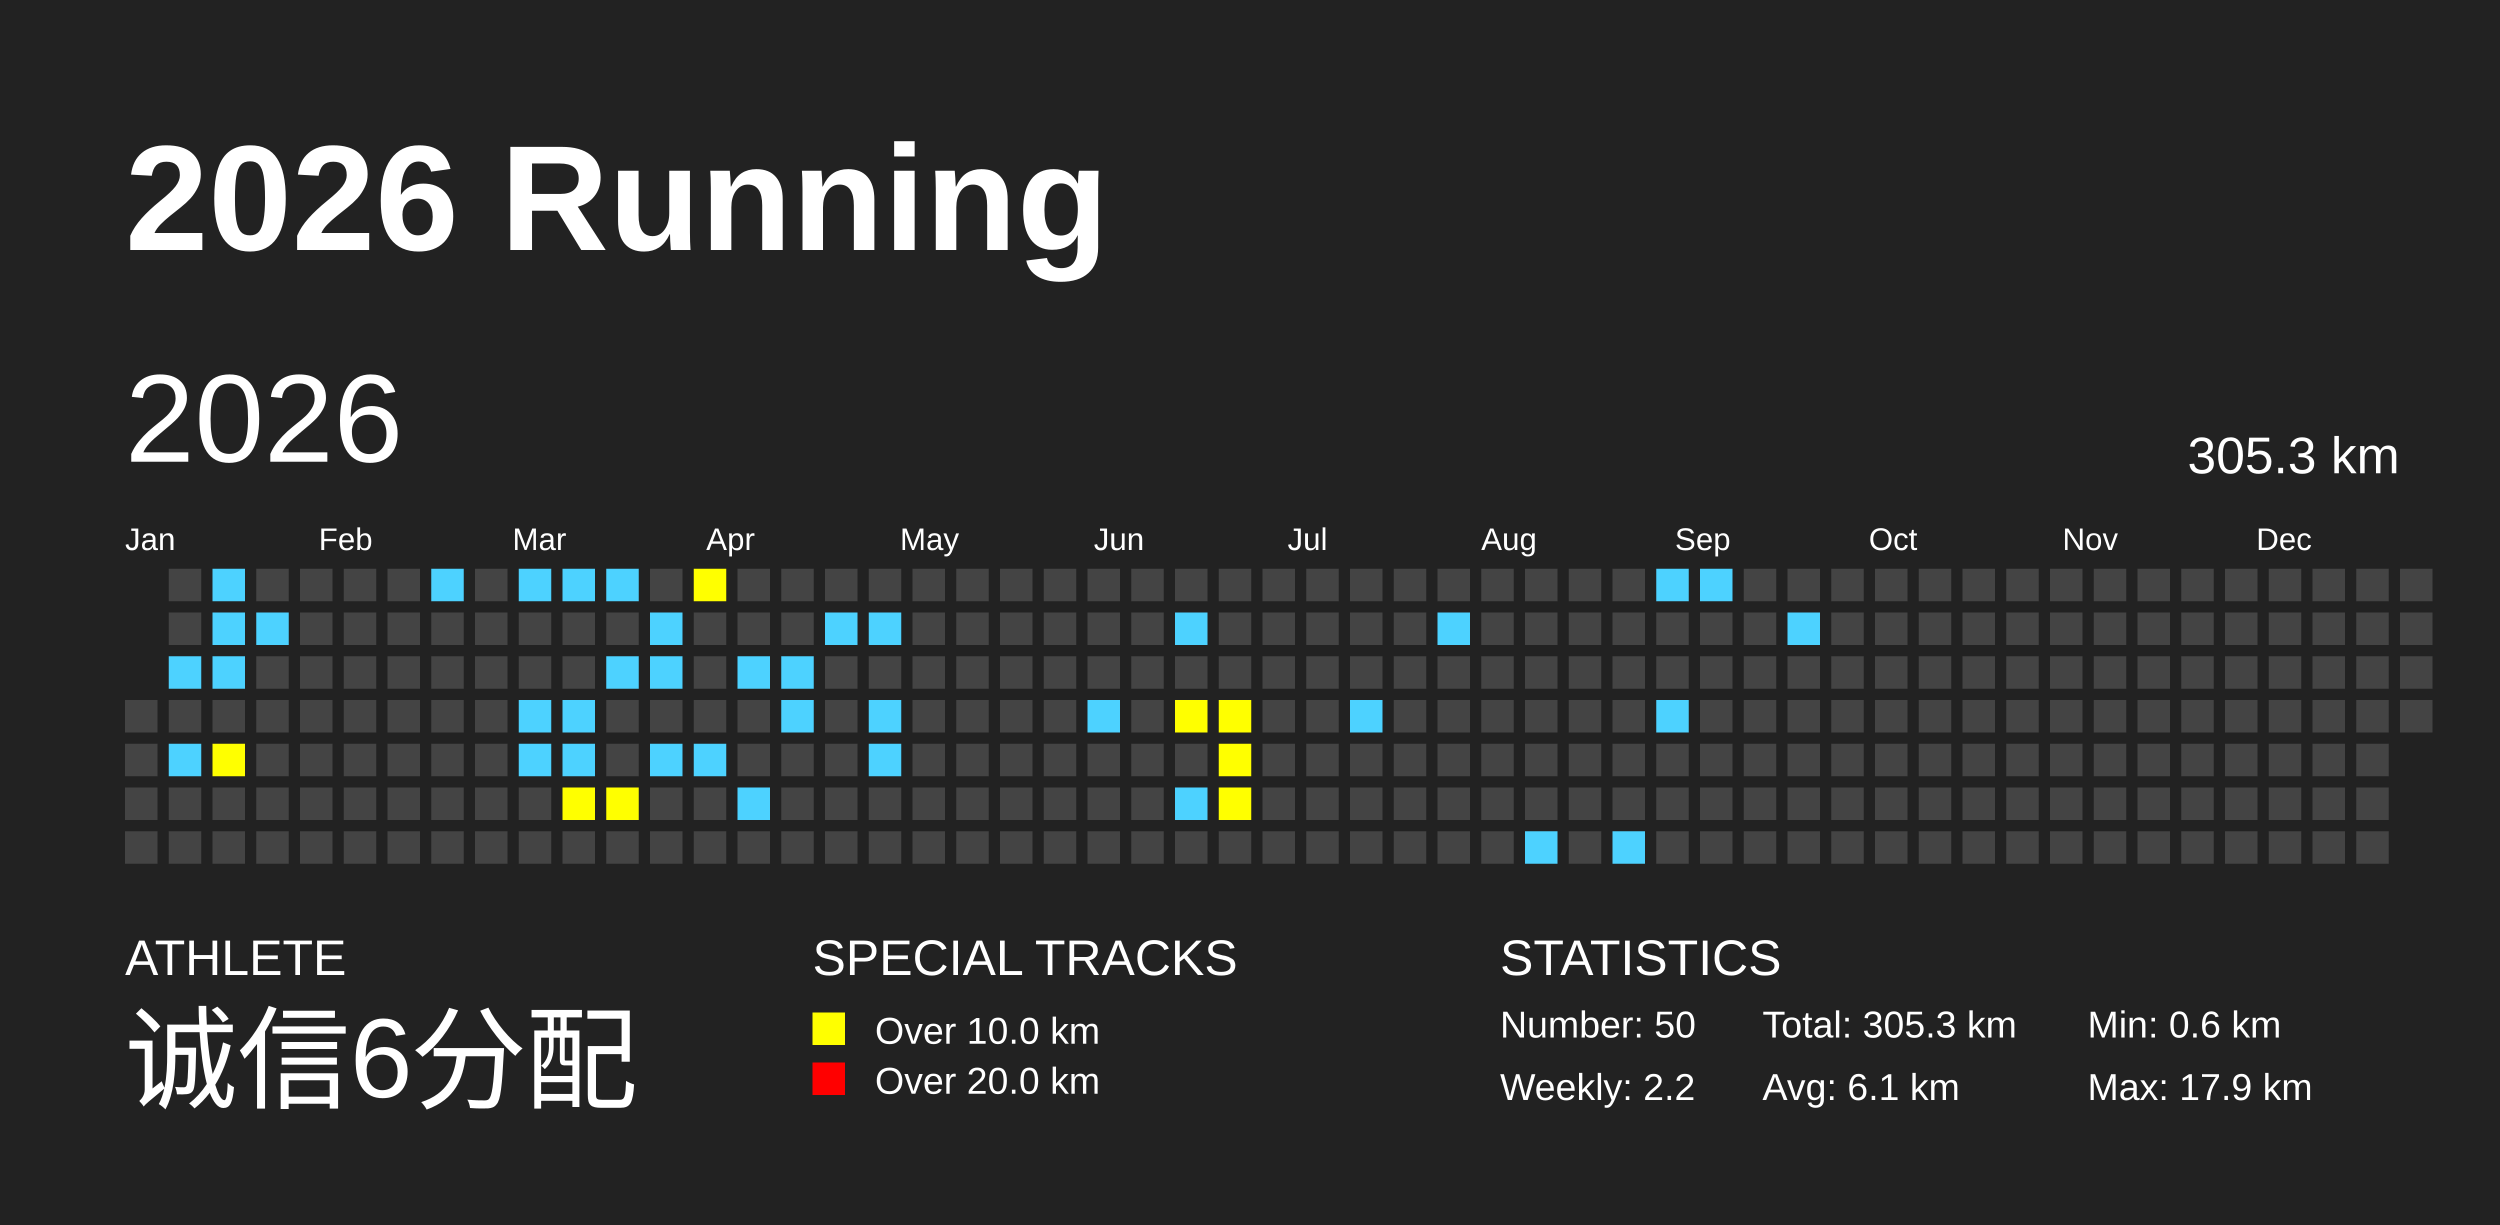
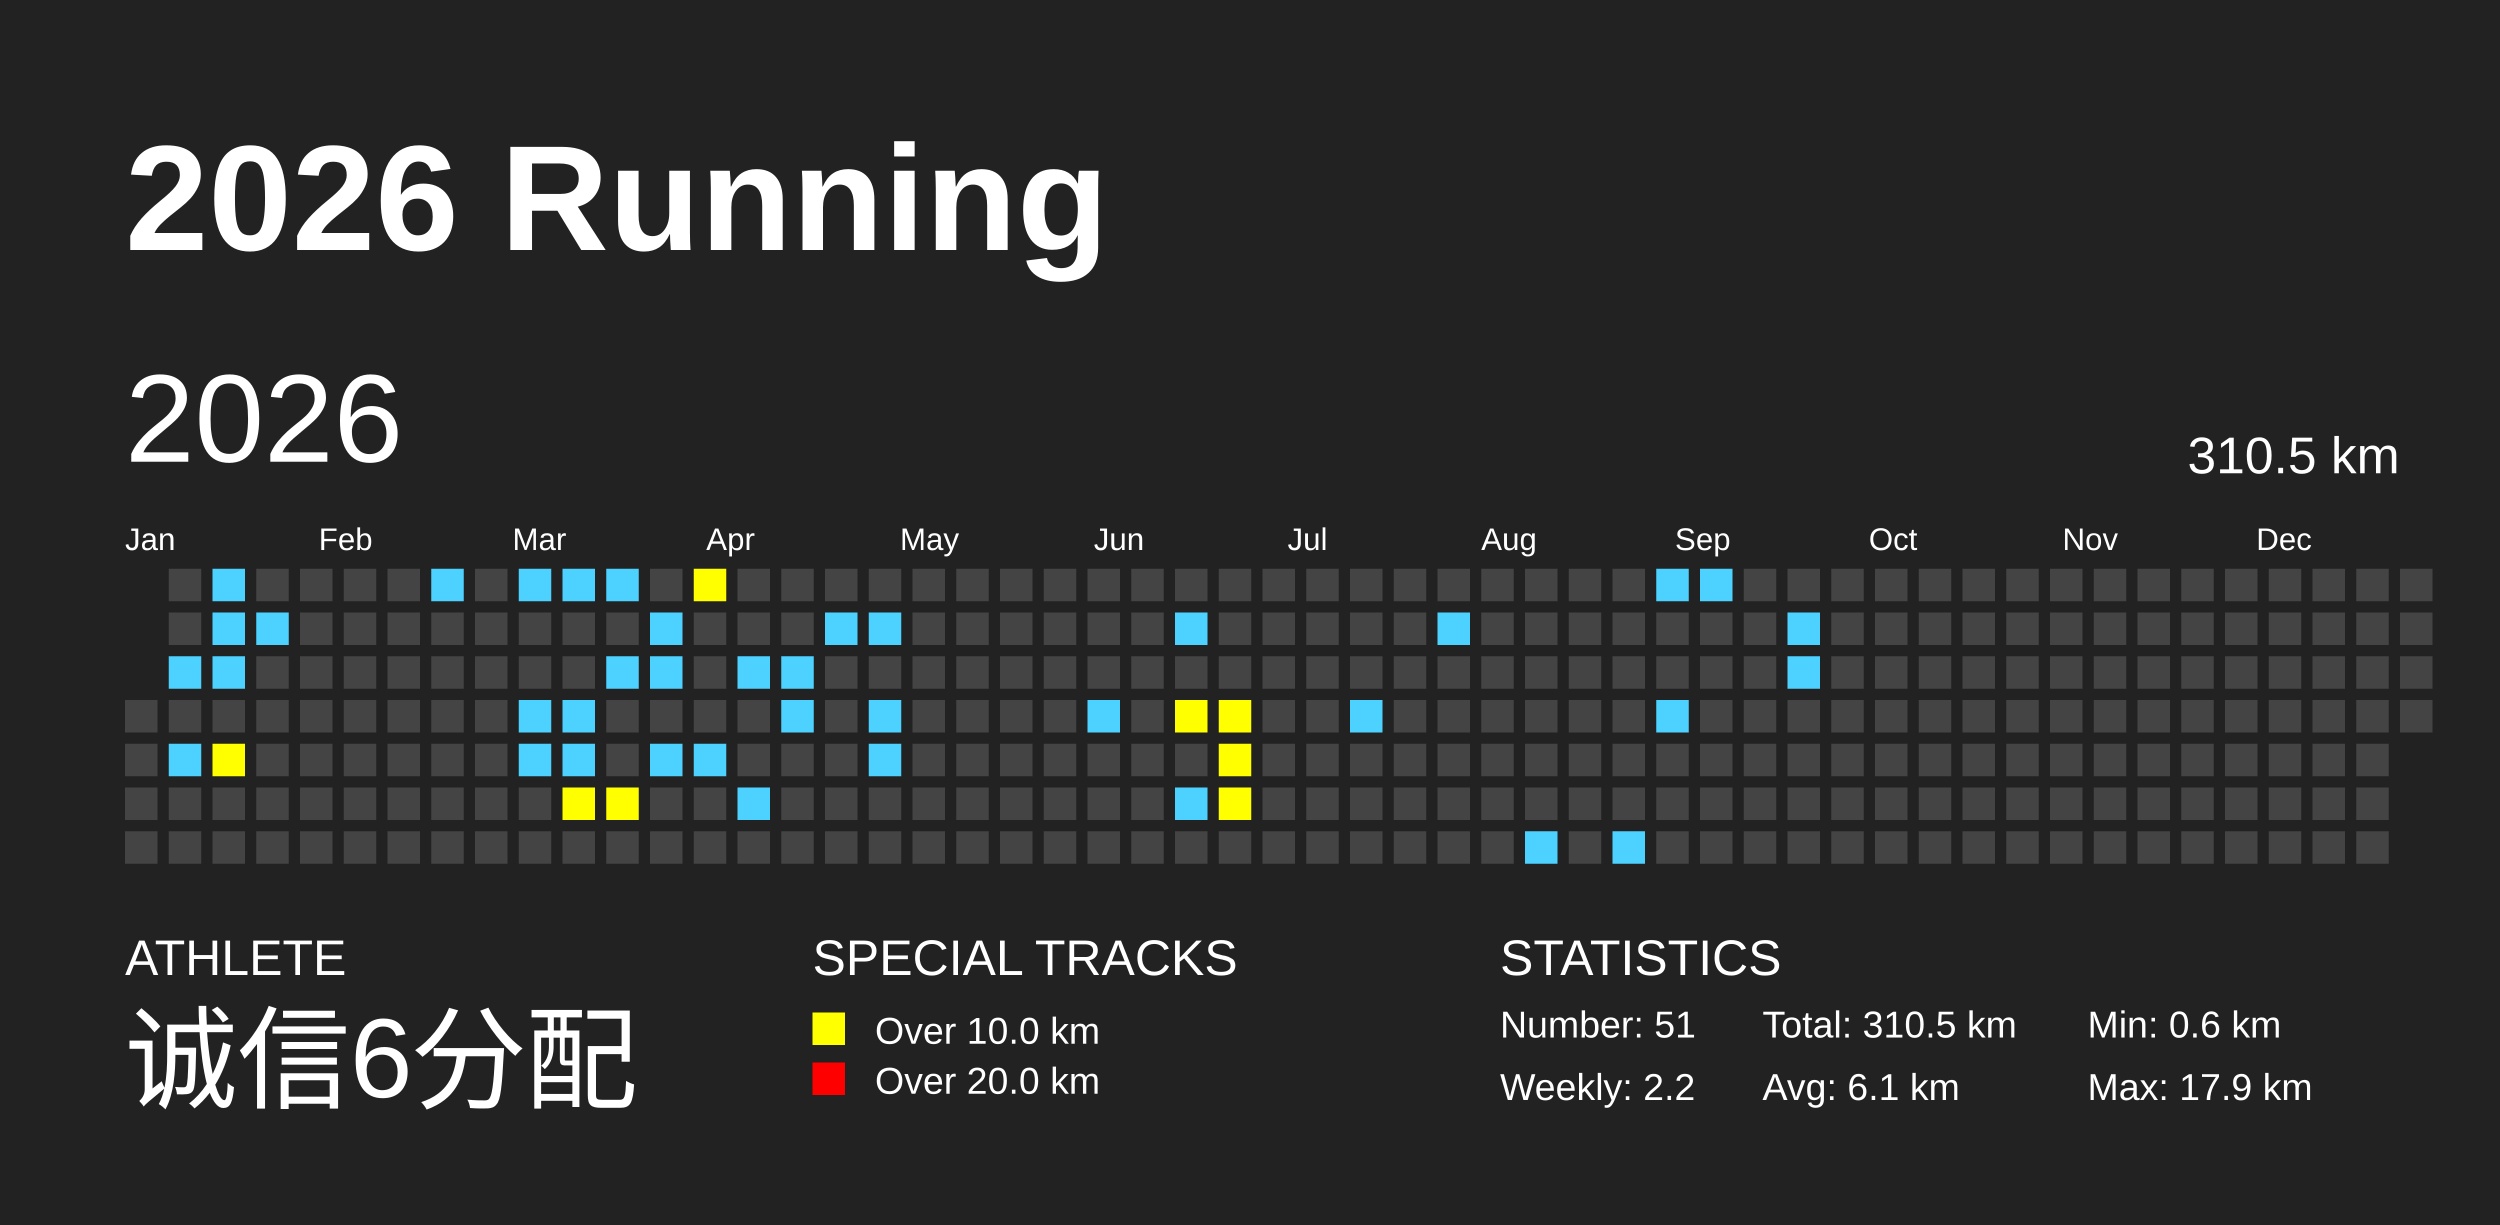
<svg xmlns="http://www.w3.org/2000/svg" baseProfile="full" height="98mm" version="1.1" viewBox="0,0,200,98" width="200mm">
  <defs />
  <rect fill="#222222" height="98" width="200" x="0" y="0" />
  <text fill="#FFFFFF" style="font-size:12px; font-family:Arial; font-weight:bold;" x="10" y="20">2026 Running</text>
  <text fill="#FFFFFF" style="font-size:4px; font-family:Arial" x="10" y="78">ATHLETE</text>
  <text fill="#FFFFFF" style="font-size:9px; font-family:Arial" x="10" y="88">诚信6分配</text>
  <text fill="#FFFFFF" style="font-size:4px; font-family:Arial" x="65" y="78">SPECIAL TRACKS</text>
  <rect fill="yellow" height="2.6" width="2.6" x="65" y="81" />
  <text fill="#FFFFFF" style="font-size:3px; font-family:Arial" x="70" y="83.5">Over 10.0 km</text>
  <rect fill="red" height="2.6" width="2.6" x="65" y="85" />
  <text fill="#FFFFFF" style="font-size:3px; font-family:Arial" x="70" y="87.5">Over 20.0 km</text>
  <text fill="#FFFFFF" style="font-size:4px; font-family:Arial" x="120" y="78">STATISTICS</text>
-   <text fill="#FFFFFF" style="font-size:3px; font-family:Arial" x="120" y="83">Number: 50</text>
+   <text fill="#FFFFFF" style="font-size:3px; font-family:Arial" x="120" y="83">Number: 51</text>
  <text fill="#FFFFFF" style="font-size:3px; font-family:Arial" x="120" y="88">Weekly: 2.2</text>
-   <text fill="#FFFFFF" style="font-size:3px; font-family:Arial" x="141" y="83">Total: 305.3 km</text>
+   <text fill="#FFFFFF" style="font-size:3px; font-family:Arial" x="141" y="83">Total: 310.5 km</text>
  <text fill="#FFFFFF" style="font-size:3px; font-family:Arial" x="141" y="88">Avg: 6.1 km</text>
  <text fill="#FFFFFF" style="font-size:3px; font-family:Arial" x="167" y="83">Min: 0.6 km</text>
  <text fill="#FFFFFF" style="font-size:3px; font-family:Arial" x="167" y="88">Max: 17.9 km</text>
  <text dominant-baseline="hanging" fill="#FFFFFF" style="font-size:10.0px; font-family:Arial;" x="10" y="30">2026</text>
-   <text dominant-baseline="hanging" fill="#FFFFFF" style="font-size:4.125px; font-family:Arial;" x="175" y="35">305.3 km</text>
+   <text dominant-baseline="hanging" fill="#FFFFFF" style="font-size:4.125px; font-family:Arial;" x="175" y="35">310.5 km</text>
  <text fill="#FFFFFF" style="font-size:2.5px; font-family:Arial" x="10.0" y="44">Jan</text>
  <text fill="#FFFFFF" style="font-size:2.5px; font-family:Arial" x="25.5" y="44">Feb</text>
  <text fill="#FFFFFF" style="font-size:2.5px; font-family:Arial" x="41.0" y="44">Mar</text>
  <text fill="#FFFFFF" style="font-size:2.5px; font-family:Arial" x="56.5" y="44">Apr</text>
  <text fill="#FFFFFF" style="font-size:2.5px; font-family:Arial" x="72.0" y="44">May</text>
  <text fill="#FFFFFF" style="font-size:2.5px; font-family:Arial" x="87.5" y="44">Jun</text>
  <text fill="#FFFFFF" style="font-size:2.5px; font-family:Arial" x="103.0" y="44">Jul</text>
  <text fill="#FFFFFF" style="font-size:2.5px; font-family:Arial" x="118.5" y="44">Aug</text>
  <text fill="#FFFFFF" style="font-size:2.5px; font-family:Arial" x="134.0" y="44">Sep</text>
  <text fill="#FFFFFF" style="font-size:2.5px; font-family:Arial" x="149.5" y="44">Oct</text>
  <text fill="#FFFFFF" style="font-size:2.5px; font-family:Arial" x="165.0" y="44">Nov</text>
  <text fill="#FFFFFF" style="font-size:2.5px; font-family:Arial" x="180.5" y="44">Dec</text>
  <rect fill="#444444" height="2.6" width="2.6" x="10.0" y="56.0" />
  <rect fill="#444444" height="2.6" width="2.6" x="10.0" y="59.5" />
  <rect fill="#444444" height="2.6" width="2.6" x="10.0" y="63.0" />
  <rect fill="#444444" height="2.6" width="2.6" x="10.0" y="66.5" />
  <rect fill="#444444" height="2.6" width="2.6" x="13.5" y="45.5" />
  <rect fill="#444444" height="2.6" width="2.6" x="13.5" y="49.0" />
  <rect fill="#4DD2FF" height="2.6" width="2.6" x="13.5" y="52.5" />
  <rect fill="#444444" height="2.6" width="2.6" x="13.5" y="56.0" />
  <rect fill="#4DD2FF" height="2.6" width="2.6" x="13.5" y="59.5" />
  <rect fill="#444444" height="2.6" width="2.6" x="13.5" y="63.0" />
  <rect fill="#444444" height="2.6" width="2.6" x="13.5" y="66.5" />
  <rect fill="#4DD2FF" height="2.6" width="2.6" x="17.0" y="45.5" />
  <rect fill="#4DD2FF" height="2.6" width="2.6" x="17.0" y="49.0" />
  <rect fill="#4DD2FF" height="2.6" width="2.6" x="17.0" y="52.5" />
  <rect fill="#444444" height="2.6" width="2.6" x="17.0" y="56.0" />
  <rect fill="yellow" height="2.6" width="2.6" x="17.0" y="59.5" />
  <rect fill="#444444" height="2.6" width="2.6" x="17.0" y="63.0" />
  <rect fill="#444444" height="2.6" width="2.6" x="17.0" y="66.5" />
  <rect fill="#444444" height="2.6" width="2.6" x="20.5" y="45.5" />
  <rect fill="#4DD2FF" height="2.6" width="2.6" x="20.5" y="49.0" />
  <rect fill="#444444" height="2.6" width="2.6" x="20.5" y="52.5" />
  <rect fill="#444444" height="2.6" width="2.6" x="20.5" y="56.0" />
  <rect fill="#444444" height="2.6" width="2.6" x="20.5" y="59.5" />
  <rect fill="#444444" height="2.6" width="2.6" x="20.5" y="63.0" />
  <rect fill="#444444" height="2.6" width="2.6" x="20.5" y="66.5" />
  <rect fill="#444444" height="2.6" width="2.6" x="24.0" y="45.5" />
  <rect fill="#444444" height="2.6" width="2.6" x="24.0" y="49.0" />
  <rect fill="#444444" height="2.6" width="2.6" x="24.0" y="52.5" />
  <rect fill="#444444" height="2.6" width="2.6" x="24.0" y="56.0" />
  <rect fill="#444444" height="2.6" width="2.6" x="24.0" y="59.5" />
  <rect fill="#444444" height="2.6" width="2.6" x="24.0" y="63.0" />
  <rect fill="#444444" height="2.6" width="2.6" x="24.0" y="66.5" />
  <rect fill="#444444" height="2.6" width="2.6" x="27.5" y="45.5" />
  <rect fill="#444444" height="2.6" width="2.6" x="27.5" y="49.0" />
  <rect fill="#444444" height="2.6" width="2.6" x="27.5" y="52.5" />
  <rect fill="#444444" height="2.6" width="2.6" x="27.5" y="56.0" />
  <rect fill="#444444" height="2.6" width="2.6" x="27.5" y="59.5" />
  <rect fill="#444444" height="2.6" width="2.6" x="27.5" y="63.0" />
  <rect fill="#444444" height="2.6" width="2.6" x="27.5" y="66.5" />
  <rect fill="#444444" height="2.6" width="2.6" x="31.0" y="45.5" />
  <rect fill="#444444" height="2.6" width="2.6" x="31.0" y="49.0" />
  <rect fill="#444444" height="2.6" width="2.6" x="31.0" y="52.5" />
  <rect fill="#444444" height="2.6" width="2.6" x="31.0" y="56.0" />
  <rect fill="#444444" height="2.6" width="2.6" x="31.0" y="59.5" />
  <rect fill="#444444" height="2.6" width="2.6" x="31.0" y="63.0" />
  <rect fill="#444444" height="2.6" width="2.6" x="31.0" y="66.5" />
  <rect fill="#4DD2FF" height="2.6" width="2.6" x="34.5" y="45.5" />
  <rect fill="#444444" height="2.6" width="2.6" x="34.5" y="49.0" />
  <rect fill="#444444" height="2.6" width="2.6" x="34.5" y="52.5" />
  <rect fill="#444444" height="2.6" width="2.6" x="34.5" y="56.0" />
  <rect fill="#444444" height="2.6" width="2.6" x="34.5" y="59.5" />
  <rect fill="#444444" height="2.6" width="2.6" x="34.5" y="63.0" />
  <rect fill="#444444" height="2.6" width="2.6" x="34.5" y="66.5" />
  <rect fill="#444444" height="2.6" width="2.6" x="38.0" y="45.5" />
  <rect fill="#444444" height="2.6" width="2.6" x="38.0" y="49.0" />
  <rect fill="#444444" height="2.6" width="2.6" x="38.0" y="52.5" />
  <rect fill="#444444" height="2.6" width="2.6" x="38.0" y="56.0" />
  <rect fill="#444444" height="2.6" width="2.6" x="38.0" y="59.5" />
  <rect fill="#444444" height="2.6" width="2.6" x="38.0" y="63.0" />
  <rect fill="#444444" height="2.6" width="2.6" x="38.0" y="66.5" />
  <rect fill="#4DD2FF" height="2.6" width="2.6" x="41.5" y="45.5" />
  <rect fill="#444444" height="2.6" width="2.6" x="41.5" y="49.0" />
  <rect fill="#444444" height="2.6" width="2.6" x="41.5" y="52.5" />
  <rect fill="#4DD2FF" height="2.6" width="2.6" x="41.5" y="56.0" />
  <rect fill="#4DD2FF" height="2.6" width="2.6" x="41.5" y="59.5" />
  <rect fill="#444444" height="2.6" width="2.6" x="41.5" y="63.0" />
  <rect fill="#444444" height="2.6" width="2.6" x="41.5" y="66.5" />
  <rect fill="#4DD2FF" height="2.6" width="2.6" x="45.0" y="45.5" />
  <rect fill="#444444" height="2.6" width="2.6" x="45.0" y="49.0" />
  <rect fill="#444444" height="2.6" width="2.6" x="45.0" y="52.5" />
  <rect fill="#4DD2FF" height="2.6" width="2.6" x="45.0" y="56.0" />
  <rect fill="#4DD2FF" height="2.6" width="2.6" x="45.0" y="59.5" />
  <rect fill="yellow" height="2.6" width="2.6" x="45.0" y="63.0" />
  <rect fill="#444444" height="2.6" width="2.6" x="45.0" y="66.5" />
  <rect fill="#4DD2FF" height="2.6" width="2.6" x="48.5" y="45.5" />
  <rect fill="#444444" height="2.6" width="2.6" x="48.5" y="49.0" />
  <rect fill="#4DD2FF" height="2.6" width="2.6" x="48.5" y="52.5" />
  <rect fill="#444444" height="2.6" width="2.6" x="48.5" y="56.0" />
  <rect fill="#444444" height="2.6" width="2.6" x="48.5" y="59.5" />
  <rect fill="yellow" height="2.6" width="2.6" x="48.5" y="63.0" />
  <rect fill="#444444" height="2.6" width="2.6" x="48.5" y="66.5" />
  <rect fill="#444444" height="2.6" width="2.6" x="52.0" y="45.5" />
  <rect fill="#4DD2FF" height="2.6" width="2.6" x="52.0" y="49.0" />
  <rect fill="#4DD2FF" height="2.6" width="2.6" x="52.0" y="52.5" />
  <rect fill="#444444" height="2.6" width="2.6" x="52.0" y="56.0" />
  <rect fill="#4DD2FF" height="2.6" width="2.6" x="52.0" y="59.5" />
  <rect fill="#444444" height="2.6" width="2.6" x="52.0" y="63.0" />
  <rect fill="#444444" height="2.6" width="2.6" x="52.0" y="66.5" />
  <rect fill="yellow" height="2.6" width="2.6" x="55.5" y="45.5" />
  <rect fill="#444444" height="2.6" width="2.6" x="55.5" y="49.0" />
  <rect fill="#444444" height="2.6" width="2.6" x="55.5" y="52.5" />
  <rect fill="#444444" height="2.6" width="2.6" x="55.5" y="56.0" />
  <rect fill="#4DD2FF" height="2.6" width="2.6" x="55.5" y="59.5" />
  <rect fill="#444444" height="2.6" width="2.6" x="55.5" y="63.0" />
  <rect fill="#444444" height="2.6" width="2.6" x="55.5" y="66.5" />
  <rect fill="#444444" height="2.6" width="2.6" x="59.0" y="45.5" />
  <rect fill="#444444" height="2.6" width="2.6" x="59.0" y="49.0" />
  <rect fill="#4DD2FF" height="2.6" width="2.6" x="59.0" y="52.5" />
  <rect fill="#444444" height="2.6" width="2.6" x="59.0" y="56.0" />
  <rect fill="#444444" height="2.6" width="2.6" x="59.0" y="59.5" />
  <rect fill="#4DD2FF" height="2.6" width="2.6" x="59.0" y="63.0" />
  <rect fill="#444444" height="2.6" width="2.6" x="59.0" y="66.5" />
  <rect fill="#444444" height="2.6" width="2.6" x="62.5" y="45.5" />
  <rect fill="#444444" height="2.6" width="2.6" x="62.5" y="49.0" />
  <rect fill="#4DD2FF" height="2.6" width="2.6" x="62.5" y="52.5" />
  <rect fill="#4DD2FF" height="2.6" width="2.6" x="62.5" y="56.0" />
  <rect fill="#444444" height="2.6" width="2.6" x="62.5" y="59.5" />
  <rect fill="#444444" height="2.6" width="2.6" x="62.5" y="63.0" />
  <rect fill="#444444" height="2.6" width="2.6" x="62.5" y="66.5" />
  <rect fill="#444444" height="2.6" width="2.6" x="66.0" y="45.5" />
  <rect fill="#4DD2FF" height="2.6" width="2.6" x="66.0" y="49.0" />
  <rect fill="#444444" height="2.6" width="2.6" x="66.0" y="52.5" />
  <rect fill="#444444" height="2.6" width="2.6" x="66.0" y="56.0" />
  <rect fill="#444444" height="2.6" width="2.6" x="66.0" y="59.5" />
  <rect fill="#444444" height="2.6" width="2.6" x="66.0" y="63.0" />
  <rect fill="#444444" height="2.6" width="2.6" x="66.0" y="66.5" />
  <rect fill="#444444" height="2.6" width="2.6" x="69.5" y="45.5" />
  <rect fill="#4DD2FF" height="2.6" width="2.6" x="69.5" y="49.0" />
  <rect fill="#444444" height="2.6" width="2.6" x="69.5" y="52.5" />
  <rect fill="#4DD2FF" height="2.6" width="2.6" x="69.5" y="56.0" />
  <rect fill="#4DD2FF" height="2.6" width="2.6" x="69.5" y="59.5" />
  <rect fill="#444444" height="2.6" width="2.6" x="69.5" y="63.0" />
  <rect fill="#444444" height="2.6" width="2.6" x="69.5" y="66.5" />
  <rect fill="#444444" height="2.6" width="2.6" x="73.0" y="45.5" />
  <rect fill="#444444" height="2.6" width="2.6" x="73.0" y="49.0" />
  <rect fill="#444444" height="2.6" width="2.6" x="73.0" y="52.5" />
  <rect fill="#444444" height="2.6" width="2.6" x="73.0" y="56.0" />
  <rect fill="#444444" height="2.6" width="2.6" x="73.0" y="59.5" />
  <rect fill="#444444" height="2.6" width="2.6" x="73.0" y="63.0" />
  <rect fill="#444444" height="2.6" width="2.6" x="73.0" y="66.5" />
  <rect fill="#444444" height="2.6" width="2.6" x="76.5" y="45.5" />
  <rect fill="#444444" height="2.6" width="2.6" x="76.5" y="49.0" />
  <rect fill="#444444" height="2.6" width="2.6" x="76.5" y="52.5" />
  <rect fill="#444444" height="2.6" width="2.6" x="76.5" y="56.0" />
  <rect fill="#444444" height="2.6" width="2.6" x="76.5" y="59.5" />
  <rect fill="#444444" height="2.6" width="2.6" x="76.5" y="63.0" />
  <rect fill="#444444" height="2.6" width="2.6" x="76.5" y="66.5" />
  <rect fill="#444444" height="2.6" width="2.6" x="80.0" y="45.5" />
  <rect fill="#444444" height="2.6" width="2.6" x="80.0" y="49.0" />
  <rect fill="#444444" height="2.6" width="2.6" x="80.0" y="52.5" />
  <rect fill="#444444" height="2.6" width="2.6" x="80.0" y="56.0" />
  <rect fill="#444444" height="2.6" width="2.6" x="80.0" y="59.5" />
  <rect fill="#444444" height="2.6" width="2.6" x="80.0" y="63.0" />
  <rect fill="#444444" height="2.6" width="2.6" x="80.0" y="66.5" />
  <rect fill="#444444" height="2.6" width="2.6" x="83.5" y="45.5" />
  <rect fill="#444444" height="2.6" width="2.6" x="83.5" y="49.0" />
  <rect fill="#444444" height="2.6" width="2.6" x="83.5" y="52.5" />
  <rect fill="#444444" height="2.6" width="2.6" x="83.5" y="56.0" />
  <rect fill="#444444" height="2.6" width="2.6" x="83.5" y="59.5" />
  <rect fill="#444444" height="2.6" width="2.6" x="83.5" y="63.0" />
  <rect fill="#444444" height="2.6" width="2.6" x="83.5" y="66.5" />
  <rect fill="#444444" height="2.6" width="2.6" x="87.0" y="45.5" />
  <rect fill="#444444" height="2.6" width="2.6" x="87.0" y="49.0" />
  <rect fill="#444444" height="2.6" width="2.6" x="87.0" y="52.5" />
  <rect fill="#4DD2FF" height="2.6" width="2.6" x="87.0" y="56.0" />
  <rect fill="#444444" height="2.6" width="2.6" x="87.0" y="59.5" />
  <rect fill="#444444" height="2.6" width="2.6" x="87.0" y="63.0" />
  <rect fill="#444444" height="2.6" width="2.6" x="87.0" y="66.5" />
  <rect fill="#444444" height="2.6" width="2.6" x="90.5" y="45.5" />
  <rect fill="#444444" height="2.6" width="2.6" x="90.5" y="49.0" />
  <rect fill="#444444" height="2.6" width="2.6" x="90.5" y="52.5" />
  <rect fill="#444444" height="2.6" width="2.6" x="90.5" y="56.0" />
  <rect fill="#444444" height="2.6" width="2.6" x="90.5" y="59.5" />
  <rect fill="#444444" height="2.6" width="2.6" x="90.5" y="63.0" />
  <rect fill="#444444" height="2.6" width="2.6" x="90.5" y="66.5" />
  <rect fill="#444444" height="2.6" width="2.6" x="94.0" y="45.5" />
  <rect fill="#4DD2FF" height="2.6" width="2.6" x="94.0" y="49.0" />
  <rect fill="#444444" height="2.6" width="2.6" x="94.0" y="52.5" />
  <rect fill="yellow" height="2.6" width="2.6" x="94.0" y="56.0" />
  <rect fill="#444444" height="2.6" width="2.6" x="94.0" y="59.5" />
  <rect fill="#4DD2FF" height="2.6" width="2.6" x="94.0" y="63.0" />
  <rect fill="#444444" height="2.6" width="2.6" x="94.0" y="66.5" />
  <rect fill="#444444" height="2.6" width="2.6" x="97.5" y="45.5" />
  <rect fill="#444444" height="2.6" width="2.6" x="97.5" y="49.0" />
  <rect fill="#444444" height="2.6" width="2.6" x="97.5" y="52.5" />
  <rect fill="yellow" height="2.6" width="2.6" x="97.5" y="56.0" />
  <rect fill="yellow" height="2.6" width="2.6" x="97.5" y="59.5" />
  <rect fill="yellow" height="2.6" width="2.6" x="97.5" y="63.0" />
  <rect fill="#444444" height="2.6" width="2.6" x="97.5" y="66.5" />
  <rect fill="#444444" height="2.6" width="2.6" x="101.0" y="45.5" />
  <rect fill="#444444" height="2.6" width="2.6" x="101.0" y="49.0" />
  <rect fill="#444444" height="2.6" width="2.6" x="101.0" y="52.5" />
  <rect fill="#444444" height="2.6" width="2.6" x="101.0" y="56.0" />
  <rect fill="#444444" height="2.6" width="2.6" x="101.0" y="59.5" />
  <rect fill="#444444" height="2.6" width="2.6" x="101.0" y="63.0" />
  <rect fill="#444444" height="2.6" width="2.6" x="101.0" y="66.5" />
  <rect fill="#444444" height="2.6" width="2.6" x="104.5" y="45.5" />
  <rect fill="#444444" height="2.6" width="2.6" x="104.5" y="49.0" />
  <rect fill="#444444" height="2.6" width="2.6" x="104.5" y="52.5" />
  <rect fill="#444444" height="2.6" width="2.6" x="104.5" y="56.0" />
  <rect fill="#444444" height="2.6" width="2.6" x="104.5" y="59.5" />
  <rect fill="#444444" height="2.6" width="2.6" x="104.5" y="63.0" />
  <rect fill="#444444" height="2.6" width="2.6" x="104.5" y="66.5" />
  <rect fill="#444444" height="2.6" width="2.6" x="108.0" y="45.5" />
  <rect fill="#444444" height="2.6" width="2.6" x="108.0" y="49.0" />
  <rect fill="#444444" height="2.6" width="2.6" x="108.0" y="52.5" />
  <rect fill="#4DD2FF" height="2.6" width="2.6" x="108.0" y="56.0" />
  <rect fill="#444444" height="2.6" width="2.6" x="108.0" y="59.5" />
  <rect fill="#444444" height="2.6" width="2.6" x="108.0" y="63.0" />
  <rect fill="#444444" height="2.6" width="2.6" x="108.0" y="66.5" />
  <rect fill="#444444" height="2.6" width="2.6" x="111.5" y="45.5" />
  <rect fill="#444444" height="2.6" width="2.6" x="111.5" y="49.0" />
  <rect fill="#444444" height="2.6" width="2.6" x="111.5" y="52.5" />
  <rect fill="#444444" height="2.6" width="2.6" x="111.5" y="56.0" />
  <rect fill="#444444" height="2.6" width="2.6" x="111.5" y="59.5" />
  <rect fill="#444444" height="2.6" width="2.6" x="111.5" y="63.0" />
  <rect fill="#444444" height="2.6" width="2.6" x="111.5" y="66.5" />
  <rect fill="#444444" height="2.6" width="2.6" x="115.0" y="45.5" />
  <rect fill="#4DD2FF" height="2.6" width="2.6" x="115.0" y="49.0" />
  <rect fill="#444444" height="2.6" width="2.6" x="115.0" y="52.5" />
  <rect fill="#444444" height="2.6" width="2.6" x="115.0" y="56.0" />
  <rect fill="#444444" height="2.6" width="2.6" x="115.0" y="59.5" />
  <rect fill="#444444" height="2.6" width="2.6" x="115.0" y="63.0" />
  <rect fill="#444444" height="2.6" width="2.6" x="115.0" y="66.5" />
  <rect fill="#444444" height="2.6" width="2.6" x="118.5" y="45.5" />
  <rect fill="#444444" height="2.6" width="2.6" x="118.5" y="49.0" />
  <rect fill="#444444" height="2.6" width="2.6" x="118.5" y="52.5" />
  <rect fill="#444444" height="2.6" width="2.6" x="118.5" y="56.0" />
  <rect fill="#444444" height="2.6" width="2.6" x="118.5" y="59.5" />
  <rect fill="#444444" height="2.6" width="2.6" x="118.5" y="63.0" />
  <rect fill="#444444" height="2.6" width="2.6" x="118.5" y="66.5" />
  <rect fill="#444444" height="2.6" width="2.6" x="122.0" y="45.5" />
  <rect fill="#444444" height="2.6" width="2.6" x="122.0" y="49.0" />
  <rect fill="#444444" height="2.6" width="2.6" x="122.0" y="52.5" />
  <rect fill="#444444" height="2.6" width="2.6" x="122.0" y="56.0" />
  <rect fill="#444444" height="2.6" width="2.6" x="122.0" y="59.5" />
  <rect fill="#444444" height="2.6" width="2.6" x="122.0" y="63.0" />
  <rect fill="#4DD2FF" height="2.6" width="2.6" x="122.0" y="66.5" />
  <rect fill="#444444" height="2.6" width="2.6" x="125.5" y="45.5" />
  <rect fill="#444444" height="2.6" width="2.6" x="125.5" y="49.0" />
  <rect fill="#444444" height="2.6" width="2.6" x="125.5" y="52.5" />
  <rect fill="#444444" height="2.6" width="2.6" x="125.5" y="56.0" />
  <rect fill="#444444" height="2.6" width="2.6" x="125.5" y="59.5" />
  <rect fill="#444444" height="2.6" width="2.6" x="125.5" y="63.0" />
  <rect fill="#444444" height="2.6" width="2.6" x="125.5" y="66.5" />
  <rect fill="#444444" height="2.6" width="2.6" x="129.0" y="45.5" />
  <rect fill="#444444" height="2.6" width="2.6" x="129.0" y="49.0" />
  <rect fill="#444444" height="2.6" width="2.6" x="129.0" y="52.5" />
  <rect fill="#444444" height="2.6" width="2.6" x="129.0" y="56.0" />
  <rect fill="#444444" height="2.6" width="2.6" x="129.0" y="59.5" />
  <rect fill="#444444" height="2.6" width="2.6" x="129.0" y="63.0" />
  <rect fill="#4DD2FF" height="2.6" width="2.6" x="129.0" y="66.5" />
  <rect fill="#4DD2FF" height="2.6" width="2.6" x="132.5" y="45.5" />
  <rect fill="#444444" height="2.6" width="2.6" x="132.5" y="49.0" />
  <rect fill="#444444" height="2.6" width="2.6" x="132.5" y="52.5" />
  <rect fill="#4DD2FF" height="2.6" width="2.6" x="132.5" y="56.0" />
  <rect fill="#444444" height="2.6" width="2.6" x="132.5" y="59.5" />
  <rect fill="#444444" height="2.6" width="2.6" x="132.5" y="63.0" />
  <rect fill="#444444" height="2.6" width="2.6" x="132.5" y="66.5" />
  <rect fill="#4DD2FF" height="2.6" width="2.6" x="136.0" y="45.5" />
  <rect fill="#444444" height="2.6" width="2.6" x="136.0" y="49.0" />
  <rect fill="#444444" height="2.6" width="2.6" x="136.0" y="52.5" />
  <rect fill="#444444" height="2.6" width="2.6" x="136.0" y="56.0" />
  <rect fill="#444444" height="2.6" width="2.6" x="136.0" y="59.5" />
  <rect fill="#444444" height="2.6" width="2.6" x="136.0" y="63.0" />
  <rect fill="#444444" height="2.6" width="2.6" x="136.0" y="66.5" />
  <rect fill="#444444" height="2.6" width="2.6" x="139.5" y="45.5" />
  <rect fill="#444444" height="2.6" width="2.6" x="139.5" y="49.0" />
  <rect fill="#444444" height="2.6" width="2.6" x="139.5" y="52.5" />
  <rect fill="#444444" height="2.6" width="2.6" x="139.5" y="56.0" />
  <rect fill="#444444" height="2.6" width="2.6" x="139.5" y="59.5" />
  <rect fill="#444444" height="2.6" width="2.6" x="139.5" y="63.0" />
  <rect fill="#444444" height="2.6" width="2.6" x="139.5" y="66.5" />
  <rect fill="#444444" height="2.6" width="2.6" x="143.0" y="45.5" />
  <rect fill="#4DD2FF" height="2.6" width="2.6" x="143.0" y="49.0" />
-   <rect fill="#444444" height="2.6" width="2.6" x="143.0" y="52.5" />
+   <rect fill="#4DD2FF" height="2.6" width="2.6" x="143.0" y="52.5" />
  <rect fill="#444444" height="2.6" width="2.6" x="143.0" y="56.0" />
  <rect fill="#444444" height="2.6" width="2.6" x="143.0" y="59.5" />
  <rect fill="#444444" height="2.6" width="2.6" x="143.0" y="63.0" />
  <rect fill="#444444" height="2.6" width="2.6" x="143.0" y="66.5" />
  <rect fill="#444444" height="2.6" width="2.6" x="146.5" y="45.5" />
  <rect fill="#444444" height="2.6" width="2.6" x="146.5" y="49.0" />
  <rect fill="#444444" height="2.6" width="2.6" x="146.5" y="52.5" />
  <rect fill="#444444" height="2.6" width="2.6" x="146.5" y="56.0" />
  <rect fill="#444444" height="2.6" width="2.6" x="146.5" y="59.5" />
  <rect fill="#444444" height="2.6" width="2.6" x="146.5" y="63.0" />
  <rect fill="#444444" height="2.6" width="2.6" x="146.5" y="66.5" />
  <rect fill="#444444" height="2.6" width="2.6" x="150.0" y="45.5" />
  <rect fill="#444444" height="2.6" width="2.6" x="150.0" y="49.0" />
  <rect fill="#444444" height="2.6" width="2.6" x="150.0" y="52.5" />
  <rect fill="#444444" height="2.6" width="2.6" x="150.0" y="56.0" />
  <rect fill="#444444" height="2.6" width="2.6" x="150.0" y="59.5" />
  <rect fill="#444444" height="2.6" width="2.6" x="150.0" y="63.0" />
  <rect fill="#444444" height="2.6" width="2.6" x="150.0" y="66.5" />
  <rect fill="#444444" height="2.6" width="2.6" x="153.5" y="45.5" />
  <rect fill="#444444" height="2.6" width="2.6" x="153.5" y="49.0" />
  <rect fill="#444444" height="2.6" width="2.6" x="153.5" y="52.5" />
  <rect fill="#444444" height="2.6" width="2.6" x="153.5" y="56.0" />
  <rect fill="#444444" height="2.6" width="2.6" x="153.5" y="59.5" />
  <rect fill="#444444" height="2.6" width="2.6" x="153.5" y="63.0" />
  <rect fill="#444444" height="2.6" width="2.6" x="153.5" y="66.5" />
  <rect fill="#444444" height="2.6" width="2.6" x="157.0" y="45.5" />
  <rect fill="#444444" height="2.6" width="2.6" x="157.0" y="49.0" />
  <rect fill="#444444" height="2.6" width="2.6" x="157.0" y="52.5" />
  <rect fill="#444444" height="2.6" width="2.6" x="157.0" y="56.0" />
  <rect fill="#444444" height="2.6" width="2.6" x="157.0" y="59.5" />
  <rect fill="#444444" height="2.6" width="2.6" x="157.0" y="63.0" />
  <rect fill="#444444" height="2.6" width="2.6" x="157.0" y="66.5" />
  <rect fill="#444444" height="2.6" width="2.6" x="160.5" y="45.5" />
  <rect fill="#444444" height="2.6" width="2.6" x="160.5" y="49.0" />
  <rect fill="#444444" height="2.6" width="2.6" x="160.5" y="52.5" />
  <rect fill="#444444" height="2.6" width="2.6" x="160.5" y="56.0" />
  <rect fill="#444444" height="2.6" width="2.6" x="160.5" y="59.5" />
  <rect fill="#444444" height="2.6" width="2.6" x="160.5" y="63.0" />
  <rect fill="#444444" height="2.6" width="2.6" x="160.5" y="66.5" />
  <rect fill="#444444" height="2.6" width="2.6" x="164.0" y="45.5" />
  <rect fill="#444444" height="2.6" width="2.6" x="164.0" y="49.0" />
  <rect fill="#444444" height="2.6" width="2.6" x="164.0" y="52.5" />
  <rect fill="#444444" height="2.6" width="2.6" x="164.0" y="56.0" />
  <rect fill="#444444" height="2.6" width="2.6" x="164.0" y="59.5" />
  <rect fill="#444444" height="2.6" width="2.6" x="164.0" y="63.0" />
  <rect fill="#444444" height="2.6" width="2.6" x="164.0" y="66.5" />
  <rect fill="#444444" height="2.6" width="2.6" x="167.5" y="45.5" />
  <rect fill="#444444" height="2.6" width="2.6" x="167.5" y="49.0" />
  <rect fill="#444444" height="2.6" width="2.6" x="167.5" y="52.5" />
  <rect fill="#444444" height="2.6" width="2.6" x="167.5" y="56.0" />
  <rect fill="#444444" height="2.6" width="2.6" x="167.5" y="59.5" />
  <rect fill="#444444" height="2.6" width="2.6" x="167.5" y="63.0" />
  <rect fill="#444444" height="2.6" width="2.6" x="167.5" y="66.5" />
  <rect fill="#444444" height="2.6" width="2.6" x="171.0" y="45.5" />
  <rect fill="#444444" height="2.6" width="2.6" x="171.0" y="49.0" />
  <rect fill="#444444" height="2.6" width="2.6" x="171.0" y="52.5" />
  <rect fill="#444444" height="2.6" width="2.6" x="171.0" y="56.0" />
  <rect fill="#444444" height="2.6" width="2.6" x="171.0" y="59.5" />
  <rect fill="#444444" height="2.6" width="2.6" x="171.0" y="63.0" />
  <rect fill="#444444" height="2.6" width="2.6" x="171.0" y="66.5" />
  <rect fill="#444444" height="2.6" width="2.6" x="174.5" y="45.5" />
  <rect fill="#444444" height="2.6" width="2.6" x="174.5" y="49.0" />
  <rect fill="#444444" height="2.6" width="2.6" x="174.5" y="52.5" />
  <rect fill="#444444" height="2.6" width="2.6" x="174.5" y="56.0" />
  <rect fill="#444444" height="2.6" width="2.6" x="174.5" y="59.5" />
  <rect fill="#444444" height="2.6" width="2.6" x="174.5" y="63.0" />
  <rect fill="#444444" height="2.6" width="2.6" x="174.5" y="66.5" />
  <rect fill="#444444" height="2.6" width="2.6" x="178.0" y="45.5" />
  <rect fill="#444444" height="2.6" width="2.6" x="178.0" y="49.0" />
  <rect fill="#444444" height="2.6" width="2.6" x="178.0" y="52.5" />
  <rect fill="#444444" height="2.6" width="2.6" x="178.0" y="56.0" />
  <rect fill="#444444" height="2.6" width="2.6" x="178.0" y="59.5" />
  <rect fill="#444444" height="2.6" width="2.6" x="178.0" y="63.0" />
  <rect fill="#444444" height="2.6" width="2.6" x="178.0" y="66.5" />
  <rect fill="#444444" height="2.6" width="2.6" x="181.5" y="45.5" />
  <rect fill="#444444" height="2.6" width="2.6" x="181.5" y="49.0" />
  <rect fill="#444444" height="2.6" width="2.6" x="181.5" y="52.5" />
  <rect fill="#444444" height="2.6" width="2.6" x="181.5" y="56.0" />
  <rect fill="#444444" height="2.6" width="2.6" x="181.5" y="59.5" />
  <rect fill="#444444" height="2.6" width="2.6" x="181.5" y="63.0" />
  <rect fill="#444444" height="2.6" width="2.6" x="181.5" y="66.5" />
  <rect fill="#444444" height="2.6" width="2.6" x="185.0" y="45.5" />
  <rect fill="#444444" height="2.6" width="2.6" x="185.0" y="49.0" />
  <rect fill="#444444" height="2.6" width="2.6" x="185.0" y="52.5" />
  <rect fill="#444444" height="2.6" width="2.6" x="185.0" y="56.0" />
  <rect fill="#444444" height="2.6" width="2.6" x="185.0" y="59.5" />
  <rect fill="#444444" height="2.6" width="2.6" x="185.0" y="63.0" />
  <rect fill="#444444" height="2.6" width="2.6" x="185.0" y="66.5" />
  <rect fill="#444444" height="2.6" width="2.6" x="188.5" y="45.5" />
  <rect fill="#444444" height="2.6" width="2.6" x="188.5" y="49.0" />
  <rect fill="#444444" height="2.6" width="2.6" x="188.5" y="52.5" />
  <rect fill="#444444" height="2.6" width="2.6" x="188.5" y="56.0" />
  <rect fill="#444444" height="2.6" width="2.6" x="188.5" y="59.5" />
  <rect fill="#444444" height="2.6" width="2.6" x="188.5" y="63.0" />
  <rect fill="#444444" height="2.6" width="2.6" x="188.5" y="66.5" />
  <rect fill="#444444" height="2.6" width="2.6" x="192.0" y="45.5" />
  <rect fill="#444444" height="2.6" width="2.6" x="192.0" y="49.0" />
  <rect fill="#444444" height="2.6" width="2.6" x="192.0" y="52.5" />
  <rect fill="#444444" height="2.6" width="2.6" x="192.0" y="56.0" />
</svg>
